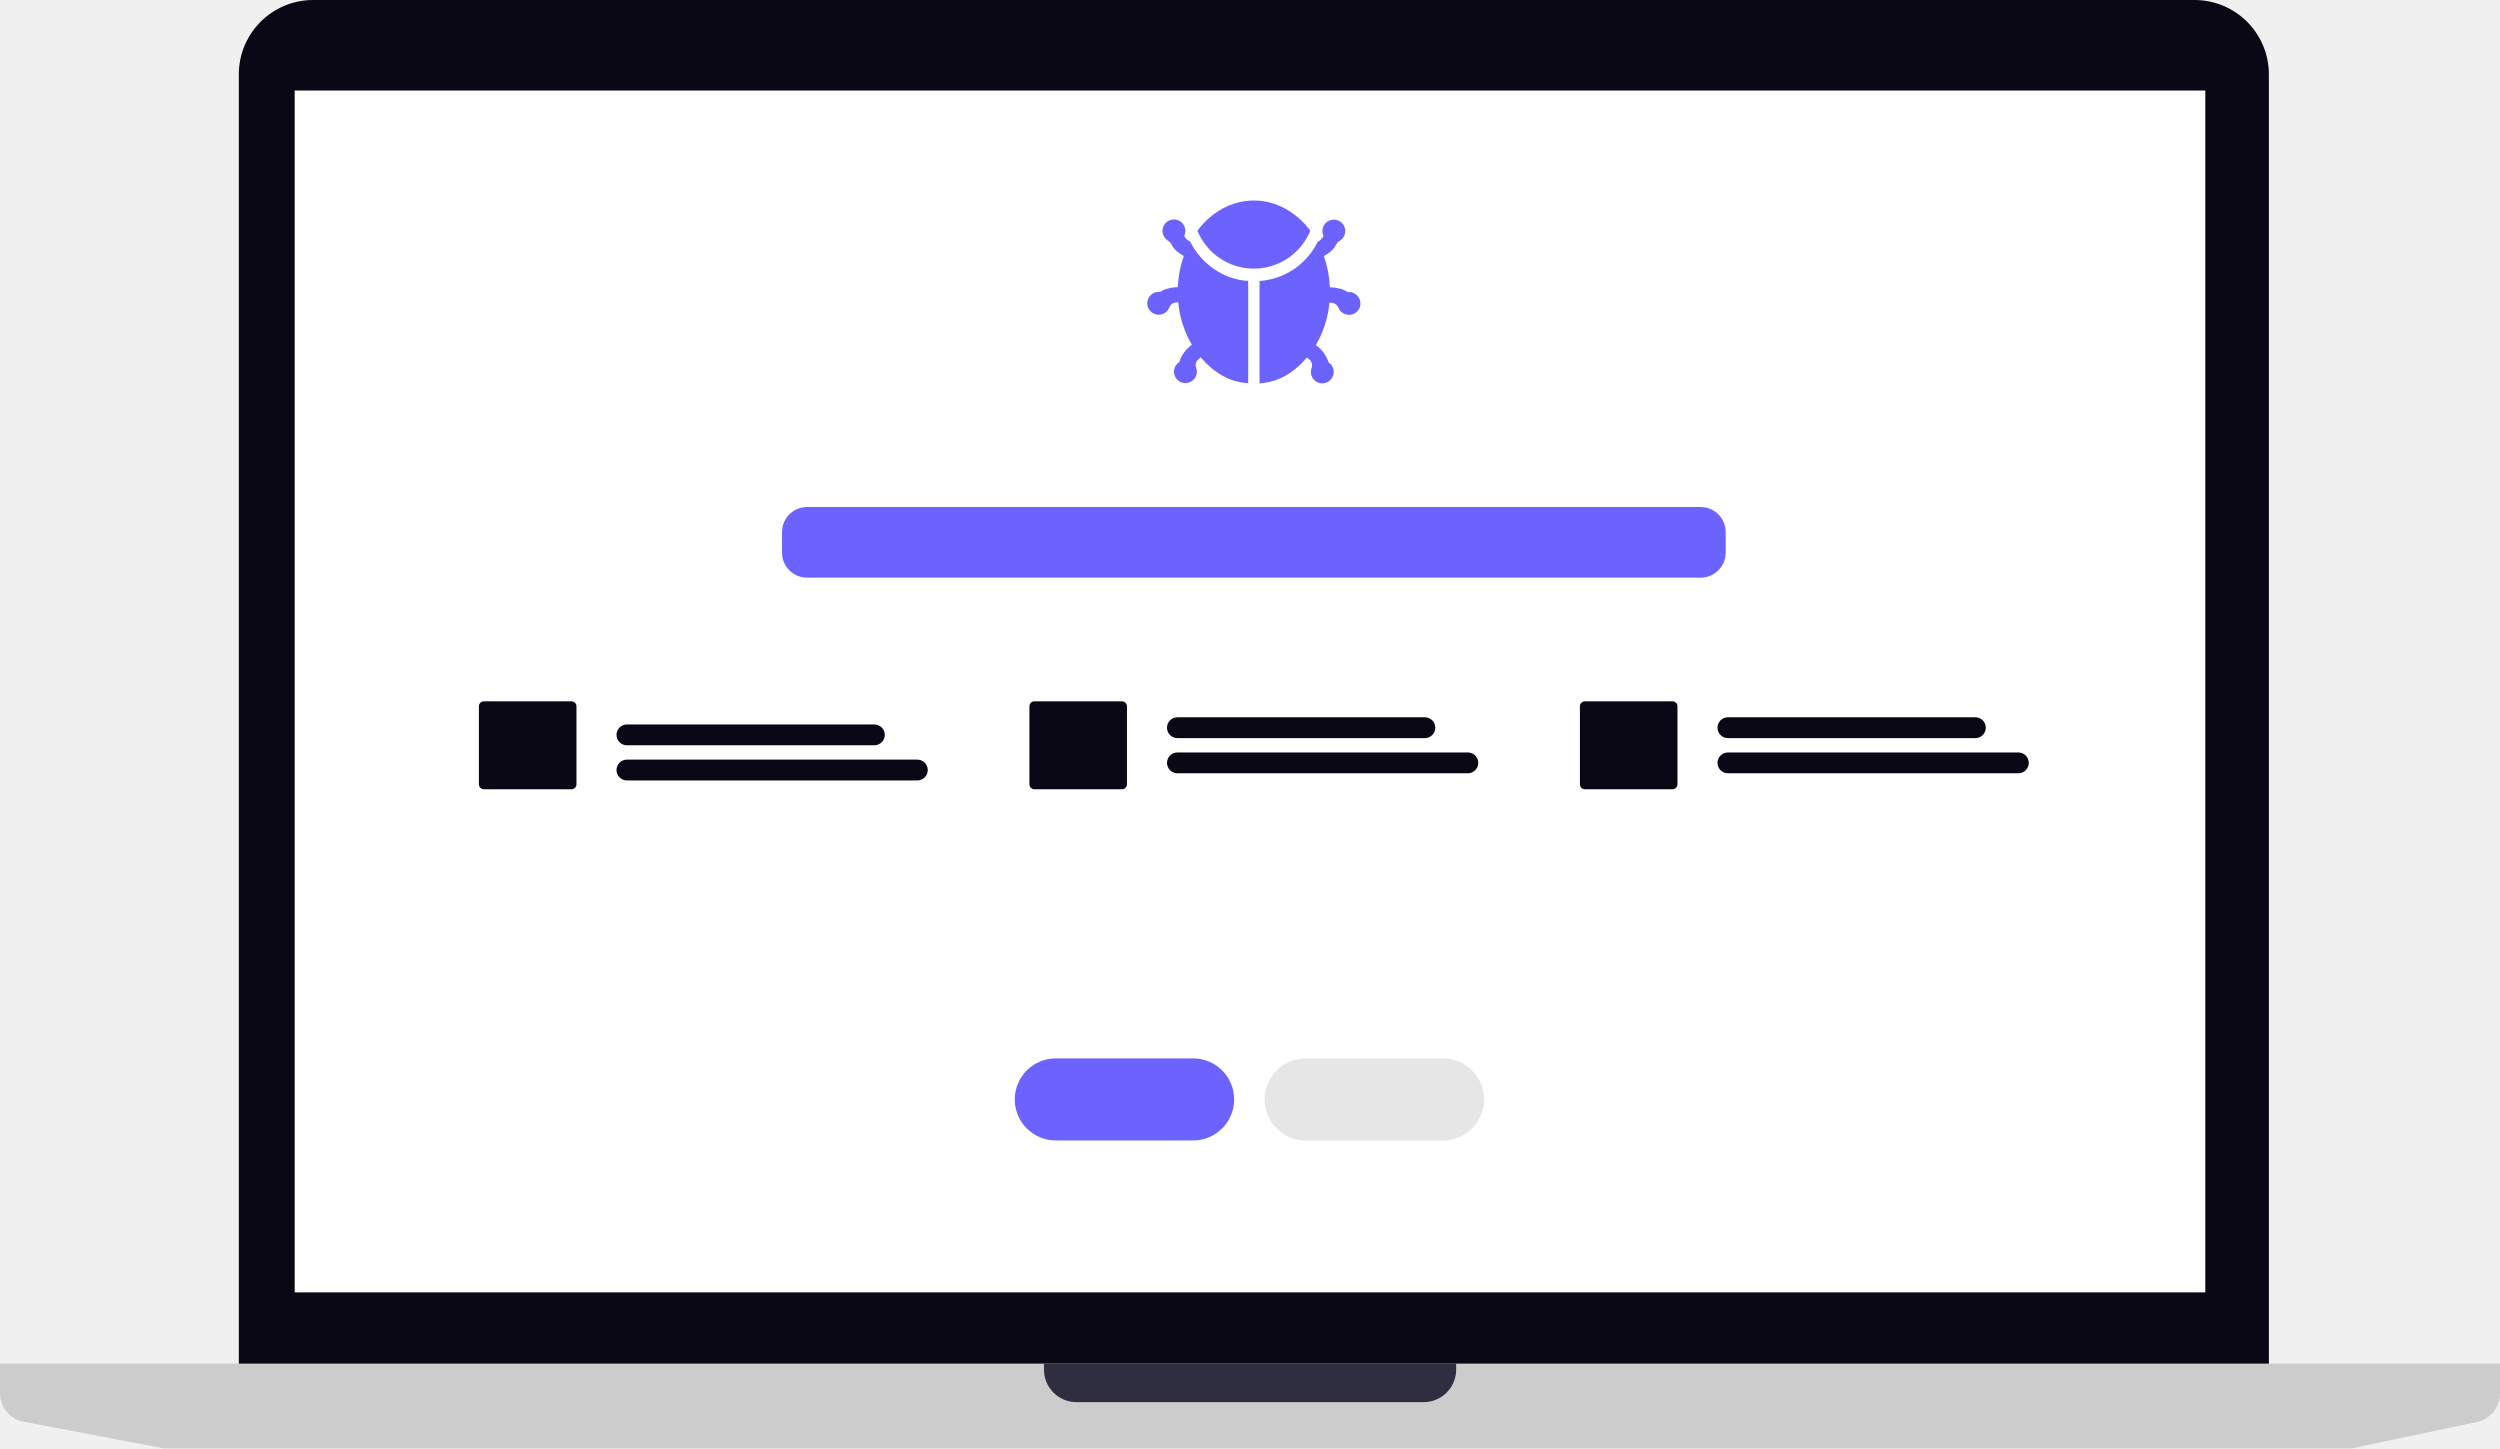
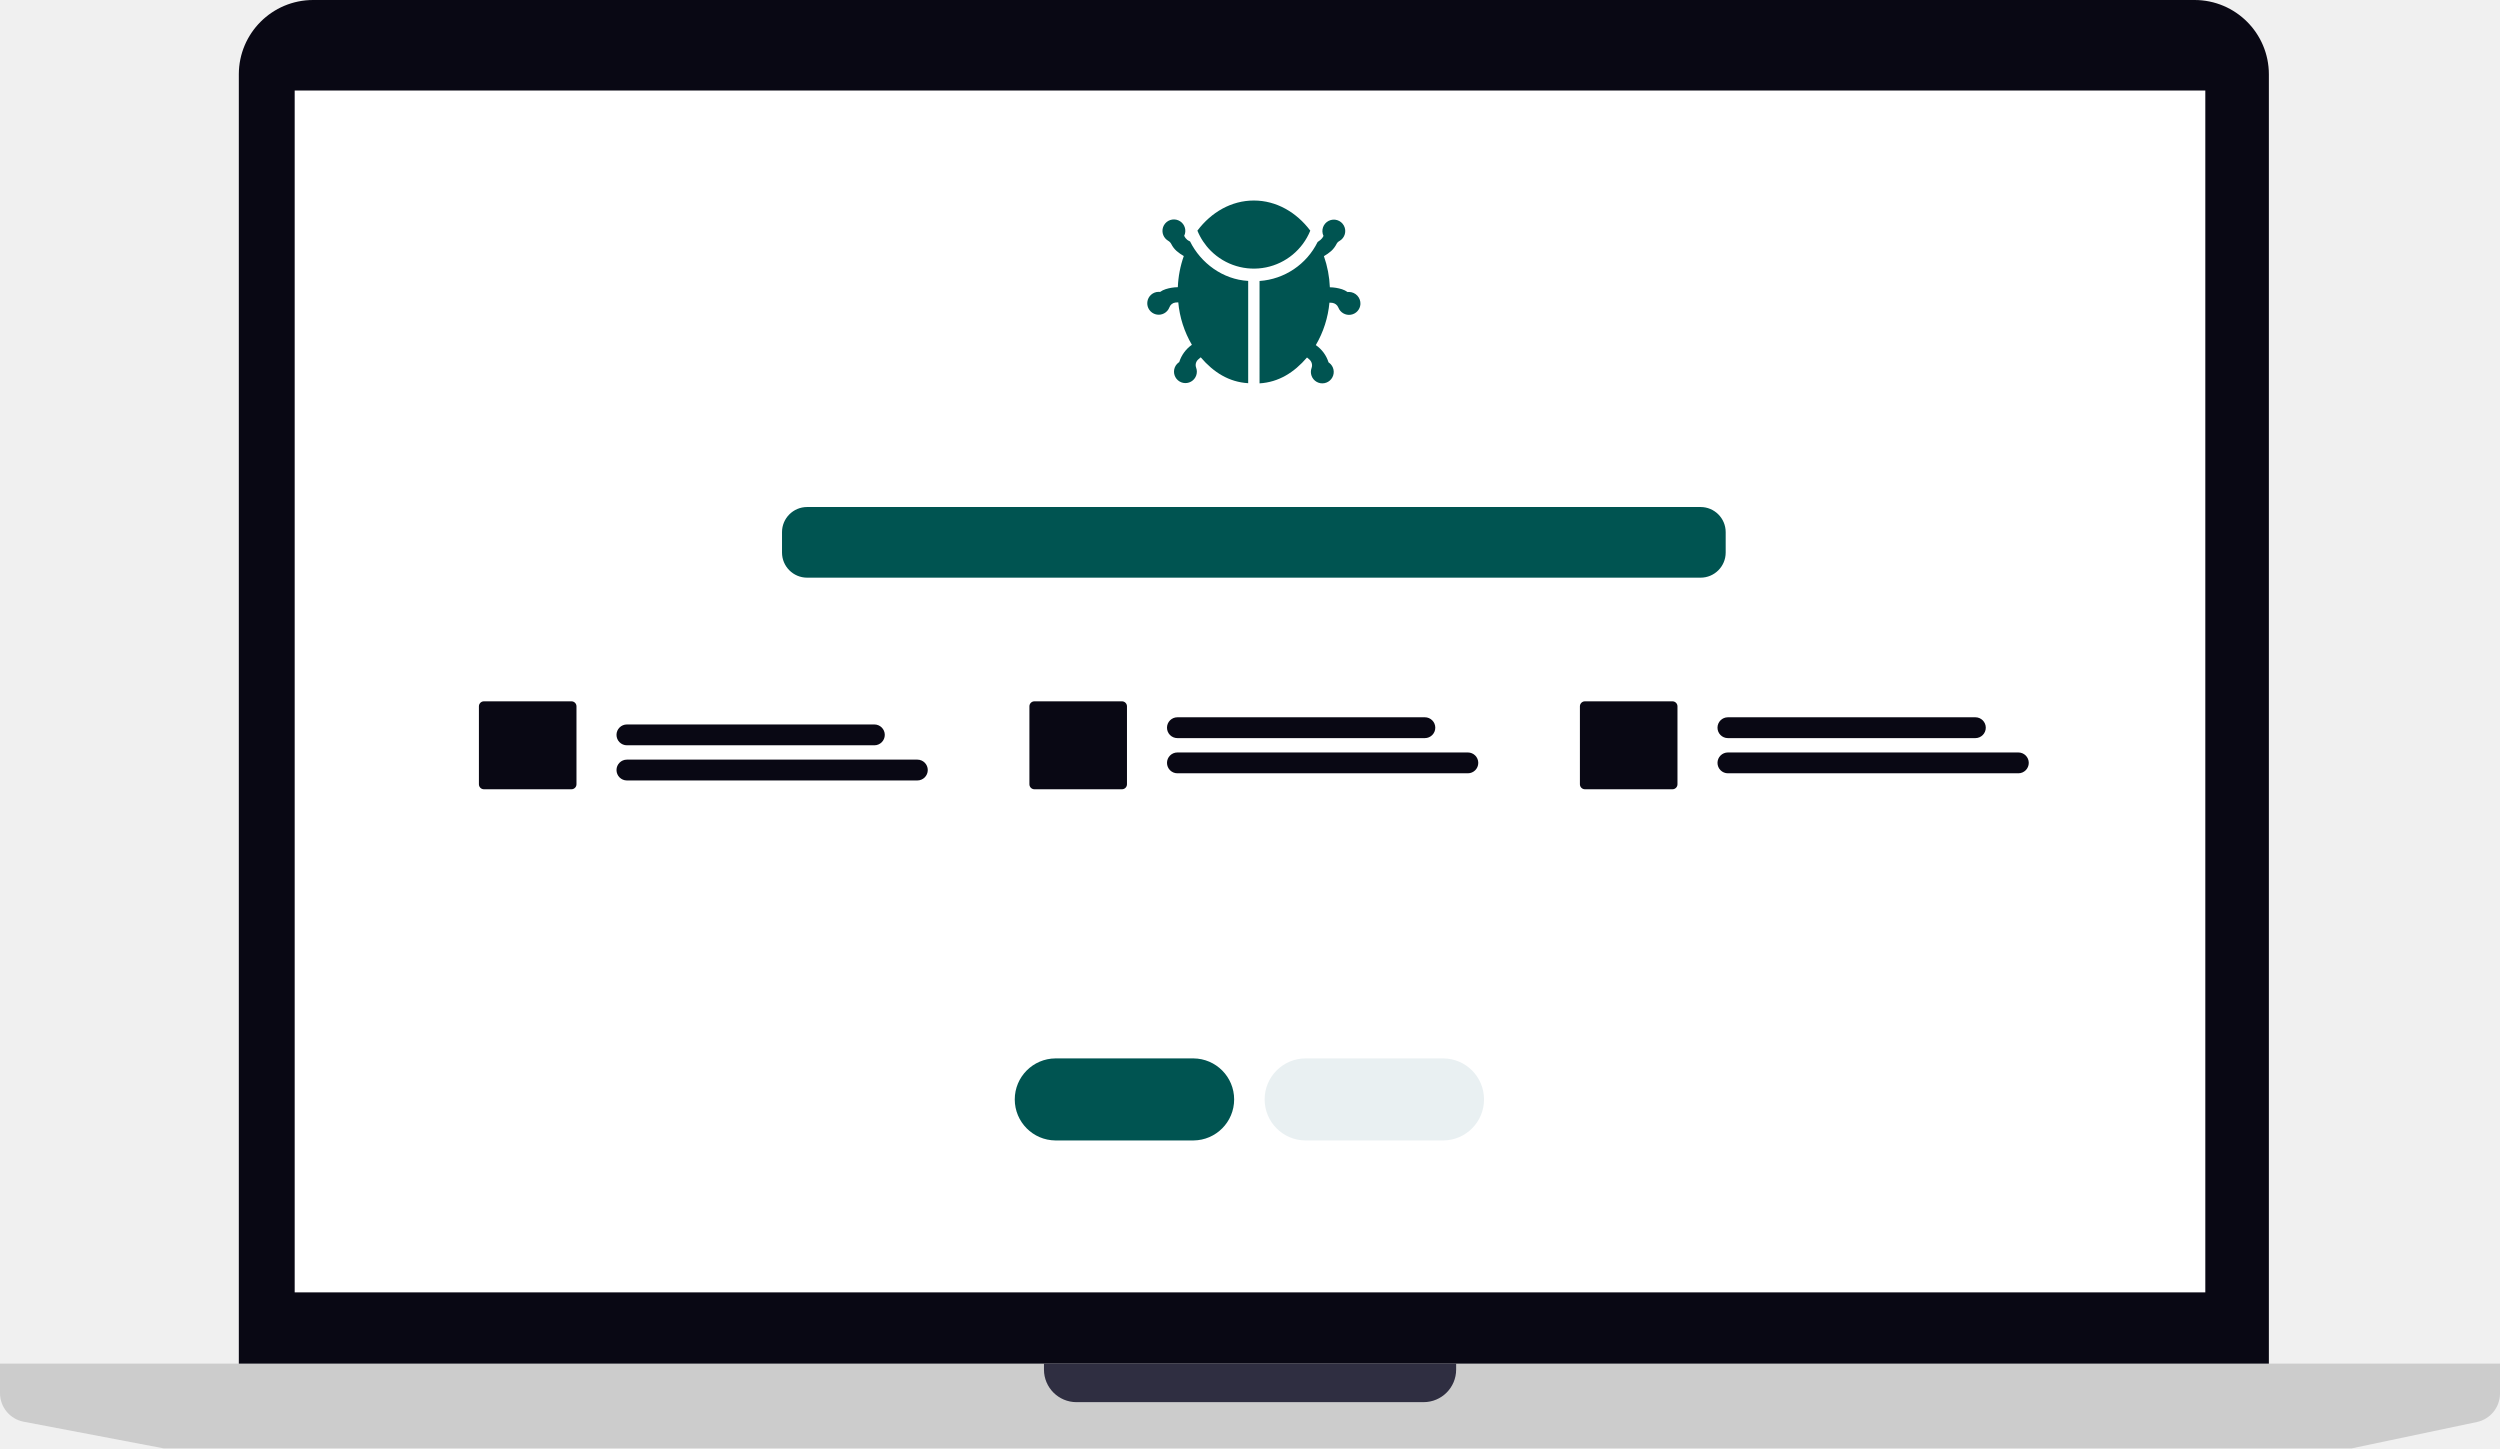
<svg xmlns="http://www.w3.org/2000/svg" width="960" height="556.179" viewBox="0 0 960 556.179" role="img" artist="Katerina Limpitsouni" source="https://undraw.co/">
  <g transform="translate(-75 -463.001)">
    <path d="M1056.977,597.719H277.44V87.8A28.554,28.554,0,0,1,305.958,59.29h722.5A28.553,28.553,0,0,1,1056.977,87.8Z" transform="translate(-110.731 403.711)" fill="#090814" />
    <rect width="733.682" height="461.51" transform="translate(188.158 497.762)" fill="#fff" />
    <path d="M1118.565,445.838H278.307L224.523,435.6a11.186,11.186,0,0,1-9.083-10.976V413.28h960v11.507a11.218,11.218,0,0,1-8.879,10.932l-48,10.1Z" transform="translate(-140.44 573.342)" fill="#ccc" />
    <path d="M632.222,428.083H498.932A12.5,12.5,0,0,1,486.454,415.6V413.29H644.728V415.6a12.5,12.5,0,0,1-12.478,12.478Z" transform="translate(-10.57 573.346)" fill="#2f2e41" />
-     <path d="M15.754,0H68.743a15.754,15.754,0,0,1,0,31.507H15.754A15.754,15.754,0,0,1,15.754,0Z" transform="translate(464.542 869.428)" fill="#6c63ff" />
-     <path d="M15.754,0H68.743a15.754,15.754,0,0,1,0,31.507H15.754A15.754,15.754,0,0,1,15.754,0Z" transform="translate(560.496 869.428)" fill="#e6e6e6" />
-     <path d="M43.12,30.9a26.928,26.928,0,0,0,22.3-14.968,12.064,12.064,0,0,0,1.073-.786,4.2,4.2,0,0,0,1.189-1.535A4.388,4.388,0,1,1,73.8,15.547a2.569,2.569,0,0,0-1.082,1.07,9.443,9.443,0,0,1-2.1,2.792,17.653,17.653,0,0,1-2.778,1.957,41.479,41.479,0,0,1,2.28,11.951,16.435,16.435,0,0,1,4.661.753,8.332,8.332,0,0,1,2.155,1.077,4.14,4.14,0,0,1,.535-.036A4.453,4.453,0,0,1,81.86,39.79a4.39,4.39,0,0,1-8.468,1.335,2.932,2.932,0,0,0-2.353-1.836,9.973,9.973,0,0,0-1.082-.072,39.351,39.351,0,0,1-5.229,16.3,12.635,12.635,0,0,1,4.891,6.64,4.058,4.058,0,0,1,.349.249,3.884,3.884,0,0,1,.512.478A4.389,4.389,0,1,1,63.1,64.311a2.975,2.975,0,0,0-.773-3.2c-.275-.256-.6-.53-.981-.838-4.955,5.773-10.886,9.5-18.225,9.939ZM20.531,60.21a12.948,12.948,0,0,0-1.036.89,2.888,2.888,0,0,0-.717,3.105,4.389,4.389,0,1,1-7.366-1.437,4.484,4.484,0,0,1,.513-.473,1.837,1.837,0,0,1,.352-.252,12.849,12.849,0,0,1,4.86-6.64,39.283,39.283,0,0,1-5.226-16.3,10.1,10.1,0,0,0-1.133.075,2.8,2.8,0,0,0-2.268,1.832,4.395,4.395,0,1,1-4.114-5.942,4.779,4.779,0,0,1,.529.039,7.468,7.468,0,0,1,2.164-1.076,16.531,16.531,0,0,1,4.656-.753,40.572,40.572,0,0,1,2.287-11.957,17.353,17.353,0,0,1-2.781-1.957A8.777,8.777,0,0,1,9.222,16.7a3.027,3.027,0,0,0-1.169-1.224,4.8,4.8,0,0,1-1.041-.838A4.389,4.389,0,1,1,14.18,13.57a4.289,4.289,0,0,0,1.185,1.535,5.5,5.5,0,0,0,1.076.612C20.531,24,29.017,30.339,38.756,30.872V70.148C31.389,69.708,25.49,66,20.531,60.21ZM24.39,19.3a23.472,23.472,0,0,1-5.134-7.733C24.592,4.477,32.325,0,40.931,0S57.274,4.477,62.609,11.568A23.4,23.4,0,0,1,24.39,19.3Z" transform="translate(515.545 540)" fill="#6c63ff" />
+     <path d="M15.754,0H68.743a15.754,15.754,0,0,1,0,31.507H15.754A15.754,15.754,0,0,1,15.754,0Z" transform="translate(464.542 869.428)" fill="#005451" />
+     <path d="M15.754,0H68.743a15.754,15.754,0,0,1,0,31.507H15.754A15.754,15.754,0,0,1,15.754,0Z" transform="translate(560.496 869.428)" fill="#e9f0f2" />
+     <path d="M43.12,30.9a26.928,26.928,0,0,0,22.3-14.968,12.064,12.064,0,0,0,1.073-.786,4.2,4.2,0,0,0,1.189-1.535A4.388,4.388,0,1,1,73.8,15.547a2.569,2.569,0,0,0-1.082,1.07,9.443,9.443,0,0,1-2.1,2.792,17.653,17.653,0,0,1-2.778,1.957,41.479,41.479,0,0,1,2.28,11.951,16.435,16.435,0,0,1,4.661.753,8.332,8.332,0,0,1,2.155,1.077,4.14,4.14,0,0,1,.535-.036A4.453,4.453,0,0,1,81.86,39.79a4.39,4.39,0,0,1-8.468,1.335,2.932,2.932,0,0,0-2.353-1.836,9.973,9.973,0,0,0-1.082-.072,39.351,39.351,0,0,1-5.229,16.3,12.635,12.635,0,0,1,4.891,6.64,4.058,4.058,0,0,1,.349.249,3.884,3.884,0,0,1,.512.478A4.389,4.389,0,1,1,63.1,64.311a2.975,2.975,0,0,0-.773-3.2c-.275-.256-.6-.53-.981-.838-4.955,5.773-10.886,9.5-18.225,9.939ZM20.531,60.21a12.948,12.948,0,0,0-1.036.89,2.888,2.888,0,0,0-.717,3.105,4.389,4.389,0,1,1-7.366-1.437,4.484,4.484,0,0,1,.513-.473,1.837,1.837,0,0,1,.352-.252,12.849,12.849,0,0,1,4.86-6.64,39.283,39.283,0,0,1-5.226-16.3,10.1,10.1,0,0,0-1.133.075,2.8,2.8,0,0,0-2.268,1.832,4.395,4.395,0,1,1-4.114-5.942,4.779,4.779,0,0,1,.529.039,7.468,7.468,0,0,1,2.164-1.076,16.531,16.531,0,0,1,4.656-.753,40.572,40.572,0,0,1,2.287-11.957,17.353,17.353,0,0,1-2.781-1.957A8.777,8.777,0,0,1,9.222,16.7a3.027,3.027,0,0,0-1.169-1.224,4.8,4.8,0,0,1-1.041-.838A4.389,4.389,0,1,1,14.18,13.57a4.289,4.289,0,0,0,1.185,1.535,5.5,5.5,0,0,0,1.076.612C20.531,24,29.017,30.339,38.756,30.872V70.148C31.389,69.708,25.49,66,20.531,60.21ZM24.39,19.3a23.472,23.472,0,0,1-5.134-7.733C24.592,4.477,32.325,0,40.931,0S57.274,4.477,62.609,11.568A23.4,23.4,0,0,1,24.39,19.3Z" transform="translate(515.545 540)" fill="#005451" />
    <path d="M538.429,471.178H504.8a1.921,1.921,0,0,1-1.919-1.919V439.328a1.921,1.921,0,0,1,1.919-1.919h33.627a1.921,1.921,0,0,1,1.919,1.919v29.933a1.921,1.921,0,0,1-1.919,1.917Z" transform="translate(-243.978 294.9)" fill="#090814" />
    <path d="M538.429,592.394H504.8a1.921,1.921,0,0,1-1.919-1.919V560.542a1.921,1.921,0,0,1,1.919-1.919h33.627a1.921,1.921,0,0,1,1.919,1.919v29.933A1.921,1.921,0,0,1,538.429,592.394Z" transform="translate(-32.587 173.686)" fill="#090814" />
    <path d="M707.707,457.69H612.682a4,4,0,0,1,0-8h95.025a4,4,0,0,1,0,8Z" transform="translate(-296.948 291.504)" fill="#090814" />
    <path d="M724.215,484.737H612.686a4,4,0,1,1,0-8H724.215a4,4,0,1,1,0,8Z" transform="translate(-296.95 277.961)" fill="#090814" />
    <path d="M707.707,578.9H612.682a4,4,0,1,1,0-8h95.025a4,4,0,0,1,0,8Z" transform="translate(-85.557 167.537)" fill="#090814" />
    <path d="M724.215,605.951H612.686a4,4,0,1,1,0-8H724.215a4,4,0,1,1,0,8Z" transform="translate(-85.559 153.996)" fill="#090814" />
    <path d="M538.429,592.394H504.8a1.921,1.921,0,0,1-1.919-1.919V560.542a1.921,1.921,0,0,1,1.919-1.919h33.627a1.921,1.921,0,0,1,1.919,1.919v29.933A1.921,1.921,0,0,1,538.429,592.394Z" transform="translate(178.804 173.686)" fill="#090814" />
    <path d="M707.707,578.9H612.682a4,4,0,1,1,0-8h95.025a4,4,0,0,1,0,8Z" transform="translate(125.835 167.537)" fill="#090814" />
    <path d="M724.215,605.951H612.686a4,4,0,1,1,0-8H724.215a4,4,0,1,1,0,8Z" transform="translate(125.833 153.996)" fill="#090814" />
-     <path d="M9.647,0H352.724a9.647,9.647,0,0,1,9.647,9.647v7.838a9.647,9.647,0,0,1-9.647,9.647H9.647A9.647,9.647,0,0,1,0,17.485V9.647A9.647,9.647,0,0,1,9.647,0Z" transform="translate(375.292 657.695)" fill="#6c63ff" />
+     <path d="M9.647,0H352.724a9.647,9.647,0,0,1,9.647,9.647v7.838a9.647,9.647,0,0,1-9.647,9.647H9.647A9.647,9.647,0,0,1,0,17.485V9.647A9.647,9.647,0,0,1,9.647,0Z" transform="translate(375.292 657.695)" fill="#005451" />
  </g>
</svg>
